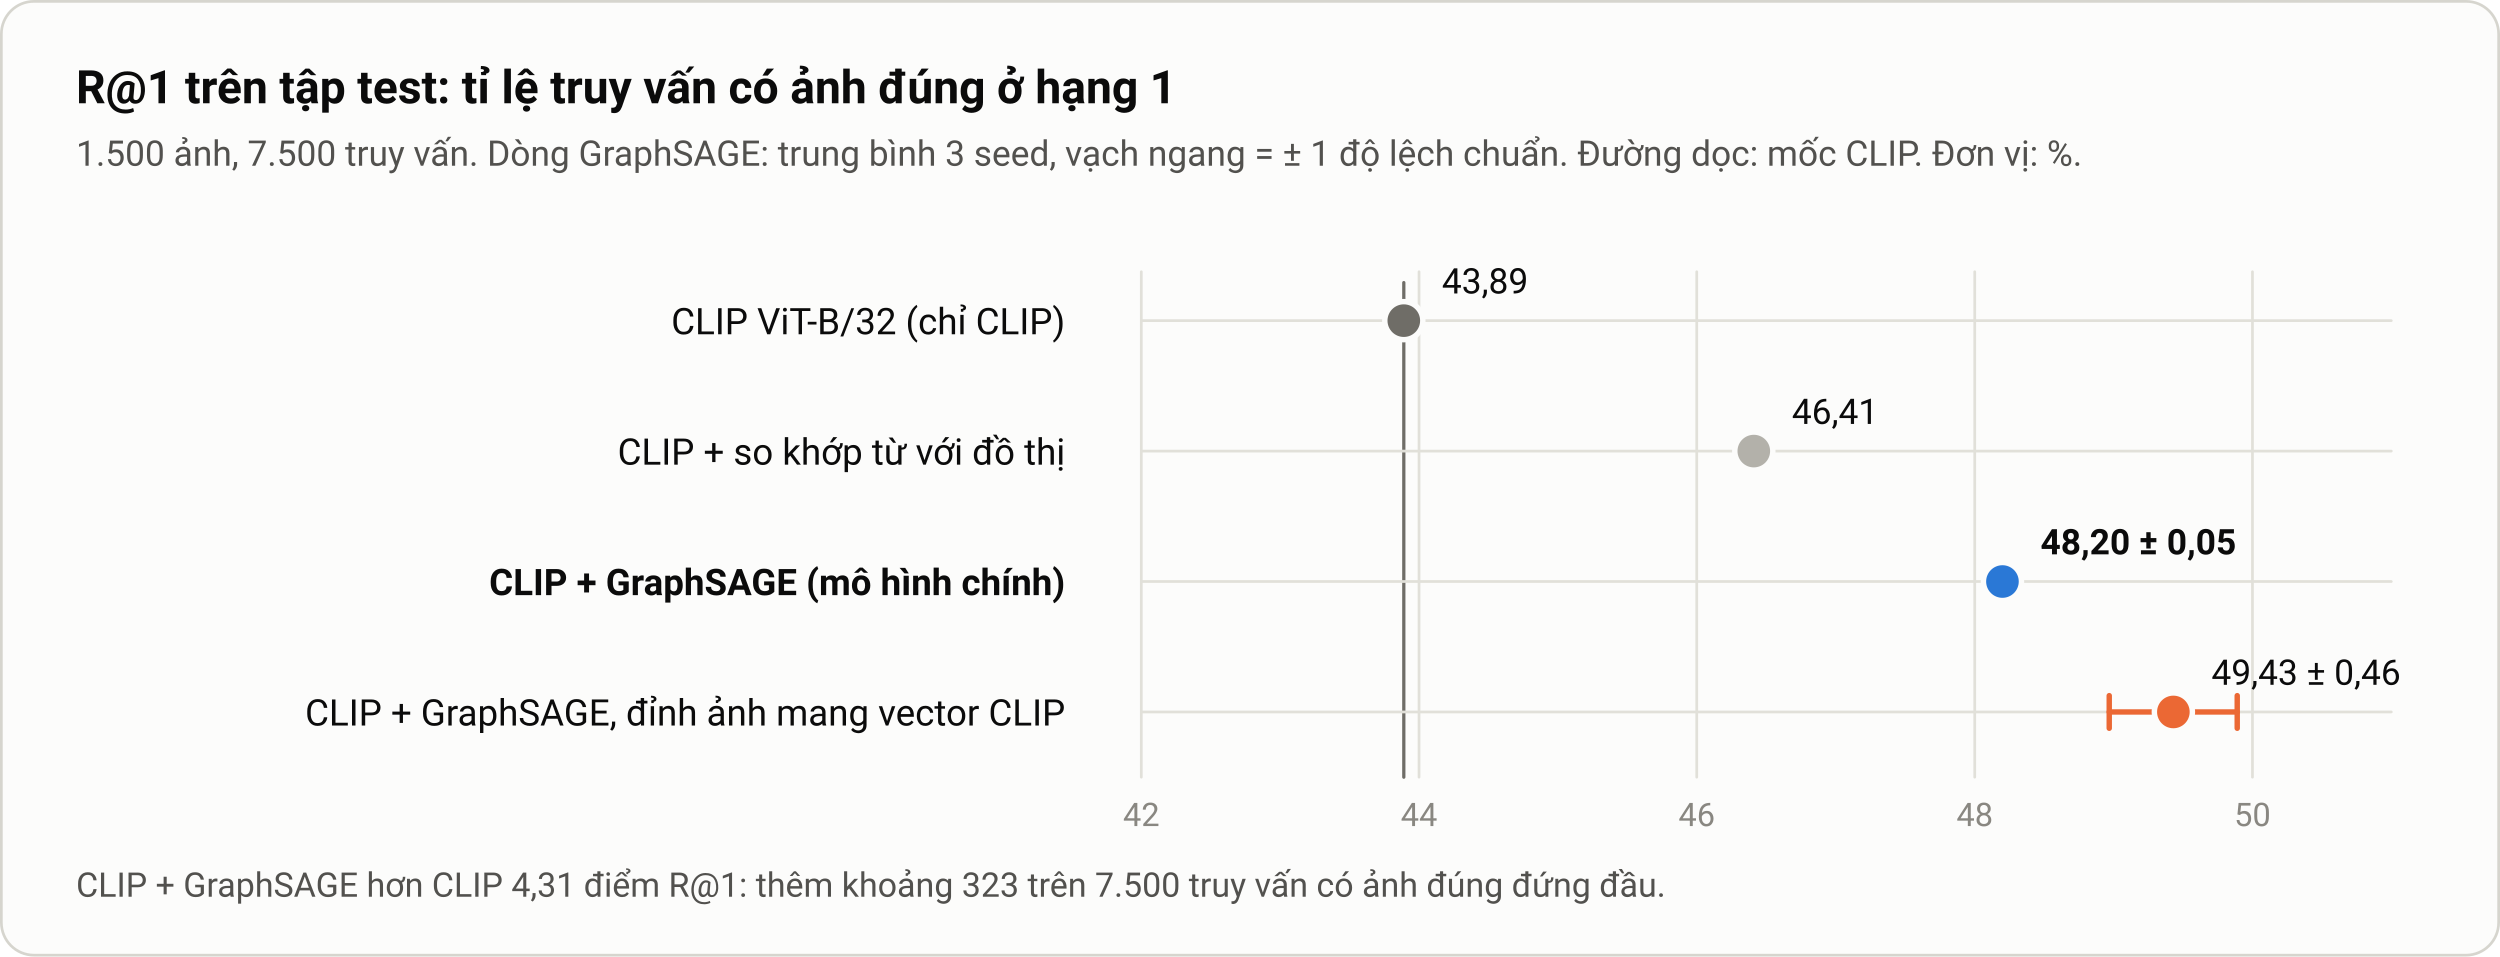
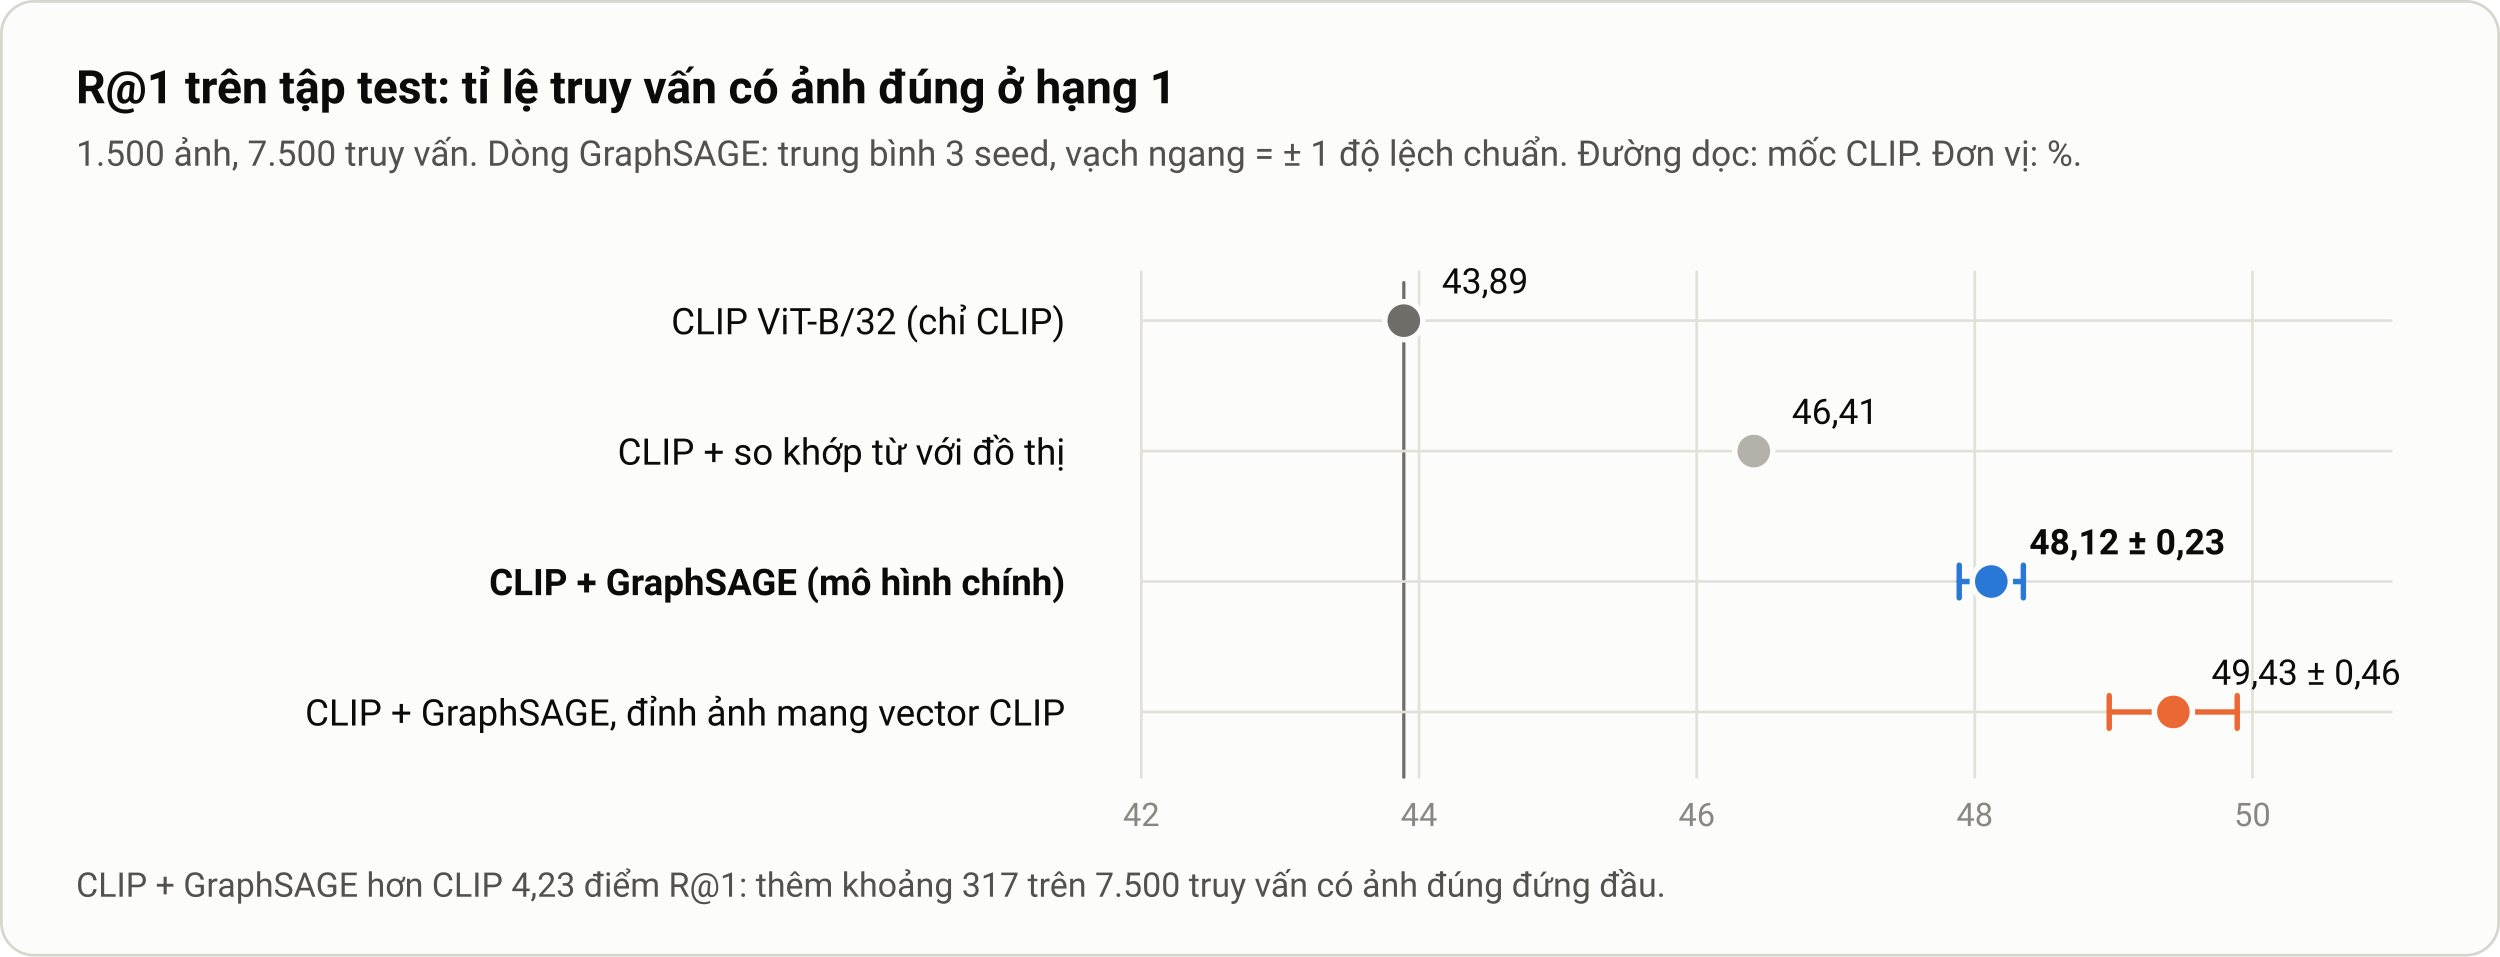
<svg xmlns="http://www.w3.org/2000/svg" width="920" height="352" viewBox="0 0 920 352" font-family="system-ui, -apple-system, &quot;Segoe UI&quot;, Roboto, &quot;Helvetica Neue&quot;, Arial, sans-serif" role="img" aria-labelledby="fig-title fig-desc">
  <style>
@media (prefers-color-scheme: dark) {
  .f-bg { fill: #1a1a19; } .s-bg { stroke: #1a1a19; }
  .f-blue { fill: #3987e5; } .s-blue { stroke: #3987e5; }
  .f-border { fill: #3d3d39; } .s-border { stroke: #3d3d39; }
  .f-gray { fill: #5f5e59; } .s-gray { stroke: #5f5e59; }
  .f-gray2 { fill: #a9a79f; } .s-gray2 { stroke: #a9a79f; }
  .f-grid { fill: #2c2c2a; } .s-grid { stroke: #2c2c2a; }
  .f-ink { fill: #f0efec; } .s-ink { stroke: #f0efec; }
  .f-ink2 { fill: #c3c2b7; } .s-ink2 { stroke: #c3c2b7; }
  .f-muted { fill: #8f8d86; } .s-muted { stroke: #8f8d86; }
  .f-orange { fill: #d95926; } .s-orange { stroke: #d95926; }
}
</style>
  <defs />
  <rect x="0.5" y="0.5" width="919.0" height="351.0" rx="12" fill="#fcfcfb" stroke="#d6d5ce" class="f-bg s-border" stroke-width="1.0" />
  <text x="28.0" y="38.0" font-size="17" font-weight="600" text-anchor="start" fill="#0b0b0b" class="f-ink">R@1 trên tập test: tỉ lệ truy vấn có ảnh đúng ở hạng 1</text>
  <text x="28.0" y="61.0" font-size="13" font-weight="400" text-anchor="start" fill="#52514e" class="f-ink2">1.500 ảnh, 7.500 truy vấn. Dòng GraphSAGE: trung bình 3 seed, vạch ngang = ± 1 độ lệch chuẩn. Đường dọc: mốc CLIP. Đơn vị: %.</text>
  <line x1="420.0" y1="100.0" x2="420.0" y2="286.0" fill="none" stroke="#e1e0d9" class="s-grid" stroke-width="1.0" stroke-linecap="round" />
  <text x="420.0" y="304.0" font-size="12" font-weight="400" text-anchor="middle" style="font-variant-numeric: tabular-nums" fill="#898781" class="f-muted">42</text>
  <line x1="522.2" y1="100.0" x2="522.2" y2="286.0" fill="none" stroke="#e1e0d9" class="s-grid" stroke-width="1.0" stroke-linecap="round" />
  <text x="522.2" y="304.0" font-size="12" font-weight="400" text-anchor="middle" style="font-variant-numeric: tabular-nums" fill="#898781" class="f-muted">44</text>
  <line x1="624.4" y1="100.0" x2="624.4" y2="286.0" fill="none" stroke="#e1e0d9" class="s-grid" stroke-width="1.0" stroke-linecap="round" />
  <text x="624.4" y="304.0" font-size="12" font-weight="400" text-anchor="middle" style="font-variant-numeric: tabular-nums" fill="#898781" class="f-muted">46</text>
  <line x1="726.7" y1="100.0" x2="726.7" y2="286.0" fill="none" stroke="#e1e0d9" class="s-grid" stroke-width="1.0" stroke-linecap="round" />
  <text x="726.7" y="304.0" font-size="12" font-weight="400" text-anchor="middle" style="font-variant-numeric: tabular-nums" fill="#898781" class="f-muted">48</text>
  <line x1="828.9" y1="100.0" x2="828.9" y2="286.0" fill="none" stroke="#e1e0d9" class="s-grid" stroke-width="1.0" stroke-linecap="round" />
  <text x="828.9" y="304.0" font-size="12" font-weight="400" text-anchor="middle" style="font-variant-numeric: tabular-nums" fill="#898781" class="f-muted">50</text>
  <line x1="516.6" y1="104.0" x2="516.6" y2="286.0" fill="none" stroke="#6f6d67" class="s-gray2" stroke-width="1.2" stroke-linecap="round" />
  <text x="392.0" y="123.0" font-size="13.5" font-weight="400" text-anchor="end" fill="#0b0b0b" class="f-ink">CLIP ViT-B/32 (chỉ CLIP)</text>
  <line x1="420.0" y1="118.0" x2="880.0" y2="118.0" fill="none" stroke="#e1e0d9" class="s-grid" stroke-width="1.0" stroke-linecap="round" />
  <circle cx="516.6" cy="118.0" r="7" fill="#6f6d67" stroke="#fcfcfb" class="f-gray2 s-bg" stroke-width="2" />
  <text x="530.6" y="108.0" font-size="13" font-weight="400" text-anchor="start" style="font-variant-numeric: tabular-nums" fill="#0b0b0b" class="f-ink">43,89</text>
  <text x="392.0" y="171.0" font-size="13.5" font-weight="400" text-anchor="end" fill="#0b0b0b" class="f-ink">CLIP + so khớp từ với đồ thị</text>
  <line x1="420.0" y1="166.0" x2="880.0" y2="166.0" fill="none" stroke="#e1e0d9" class="s-grid" stroke-width="1.0" stroke-linecap="round" />
  <circle cx="645.4" cy="166.0" r="7" fill="#b3b1aa" stroke="#fcfcfb" class="f-gray s-bg" stroke-width="2" />
  <text x="659.4" y="156.0" font-size="13" font-weight="400" text-anchor="start" style="font-variant-numeric: tabular-nums" fill="#0b0b0b" class="f-ink">46,41</text>
  <text x="392.0" y="219.0" font-size="13.5" font-weight="600" text-anchor="end" fill="#0b0b0b" class="f-ink">CLIP + GraphSAGE (mô hình chính)</text>
  <line x1="420.0" y1="214.0" x2="880.0" y2="214.0" fill="none" stroke="#e1e0d9" class="s-grid" stroke-width="1.0" stroke-linecap="round" />
-   <line x1="734.3" y1="214.0" x2="739.4" y2="214.0" fill="none" stroke="#2a78d6" class="s-blue" stroke-width="2" stroke-linecap="round" />
-   <line x1="734.3" y1="208.0" x2="734.3" y2="220.0" fill="none" stroke="#2a78d6" class="s-blue" stroke-width="2" stroke-linecap="round" />
-   <line x1="739.4" y1="208.0" x2="739.4" y2="220.0" fill="none" stroke="#2a78d6" class="s-blue" stroke-width="2" stroke-linecap="round" />
-   <circle cx="736.9" cy="214.0" r="7" fill="#2a78d6" stroke="#fcfcfb" class="f-blue s-bg" stroke-width="2" />
-   <text x="750.9" y="204.0" font-size="13" font-weight="600" text-anchor="start" style="font-variant-numeric: tabular-nums" fill="#0b0b0b" class="f-ink">48,20 ± 0,05</text>
+   <line x1="721.0" y1="214.0" x2="744.6" y2="214.0" fill="none" stroke="#2a78d6" class="s-blue" stroke-width="2" stroke-linecap="round" />
+   <line x1="721.0" y1="208.0" x2="721.0" y2="220.0" fill="none" stroke="#2a78d6" class="s-blue" stroke-width="2" stroke-linecap="round" />
+   <line x1="744.6" y1="208.0" x2="744.6" y2="220.0" fill="none" stroke="#2a78d6" class="s-blue" stroke-width="2" stroke-linecap="round" />
+   <circle cx="732.8" cy="214.0" r="7" fill="#2a78d6" stroke="#fcfcfb" class="f-blue s-bg" stroke-width="2" />
+   <text x="746.8" y="204.0" font-size="13" font-weight="600" text-anchor="start" style="font-variant-numeric: tabular-nums" fill="#0b0b0b" class="f-ink">48,12 ± 0,23</text>
  <text x="392.0" y="267.0" font-size="13.5" font-weight="400" text-anchor="end" fill="#0b0b0b" class="f-ink">CLIP + GraphSAGE, đỉnh ảnh mang vector CLIP</text>
  <line x1="420.0" y1="262.0" x2="880.0" y2="262.0" fill="none" stroke="#e1e0d9" class="s-grid" stroke-width="1.0" stroke-linecap="round" />
  <line x1="776.2" y1="262.0" x2="823.3" y2="262.0" fill="none" stroke="#eb6834" class="s-orange" stroke-width="2" stroke-linecap="round" />
  <line x1="776.2" y1="256.0" x2="776.2" y2="268.0" fill="none" stroke="#eb6834" class="s-orange" stroke-width="2" stroke-linecap="round" />
  <line x1="823.3" y1="256.0" x2="823.3" y2="268.0" fill="none" stroke="#eb6834" class="s-orange" stroke-width="2" stroke-linecap="round" />
  <circle cx="799.8" cy="262.0" r="7" fill="#eb6834" stroke="#fcfcfb" class="f-orange s-bg" stroke-width="2" />
  <text x="813.8" y="252.0" font-size="13" font-weight="400" text-anchor="start" style="font-variant-numeric: tabular-nums" fill="#0b0b0b" class="f-ink">49,43 ± 0,46</text>
-   <text x="28.0" y="330.0" font-size="12.5" font-weight="400" text-anchor="start" fill="#52514e" class="f-ink2">CLIP + GraphSAGE hơn CLIP 4,31 điểm R@1: thêm khoảng 323 trên 7.500 truy vấn có ảnh đúng đứng đầu.</text>
+   <text x="28.0" y="330.0" font-size="12.5" font-weight="400" text-anchor="start" fill="#52514e" class="f-ink2">CLIP + GraphSAGE hơn CLIP 4,23 điểm R@1: thêm khoảng 317 trên 7.500 truy vấn có ảnh đúng đứng đầu.</text>
</svg>
